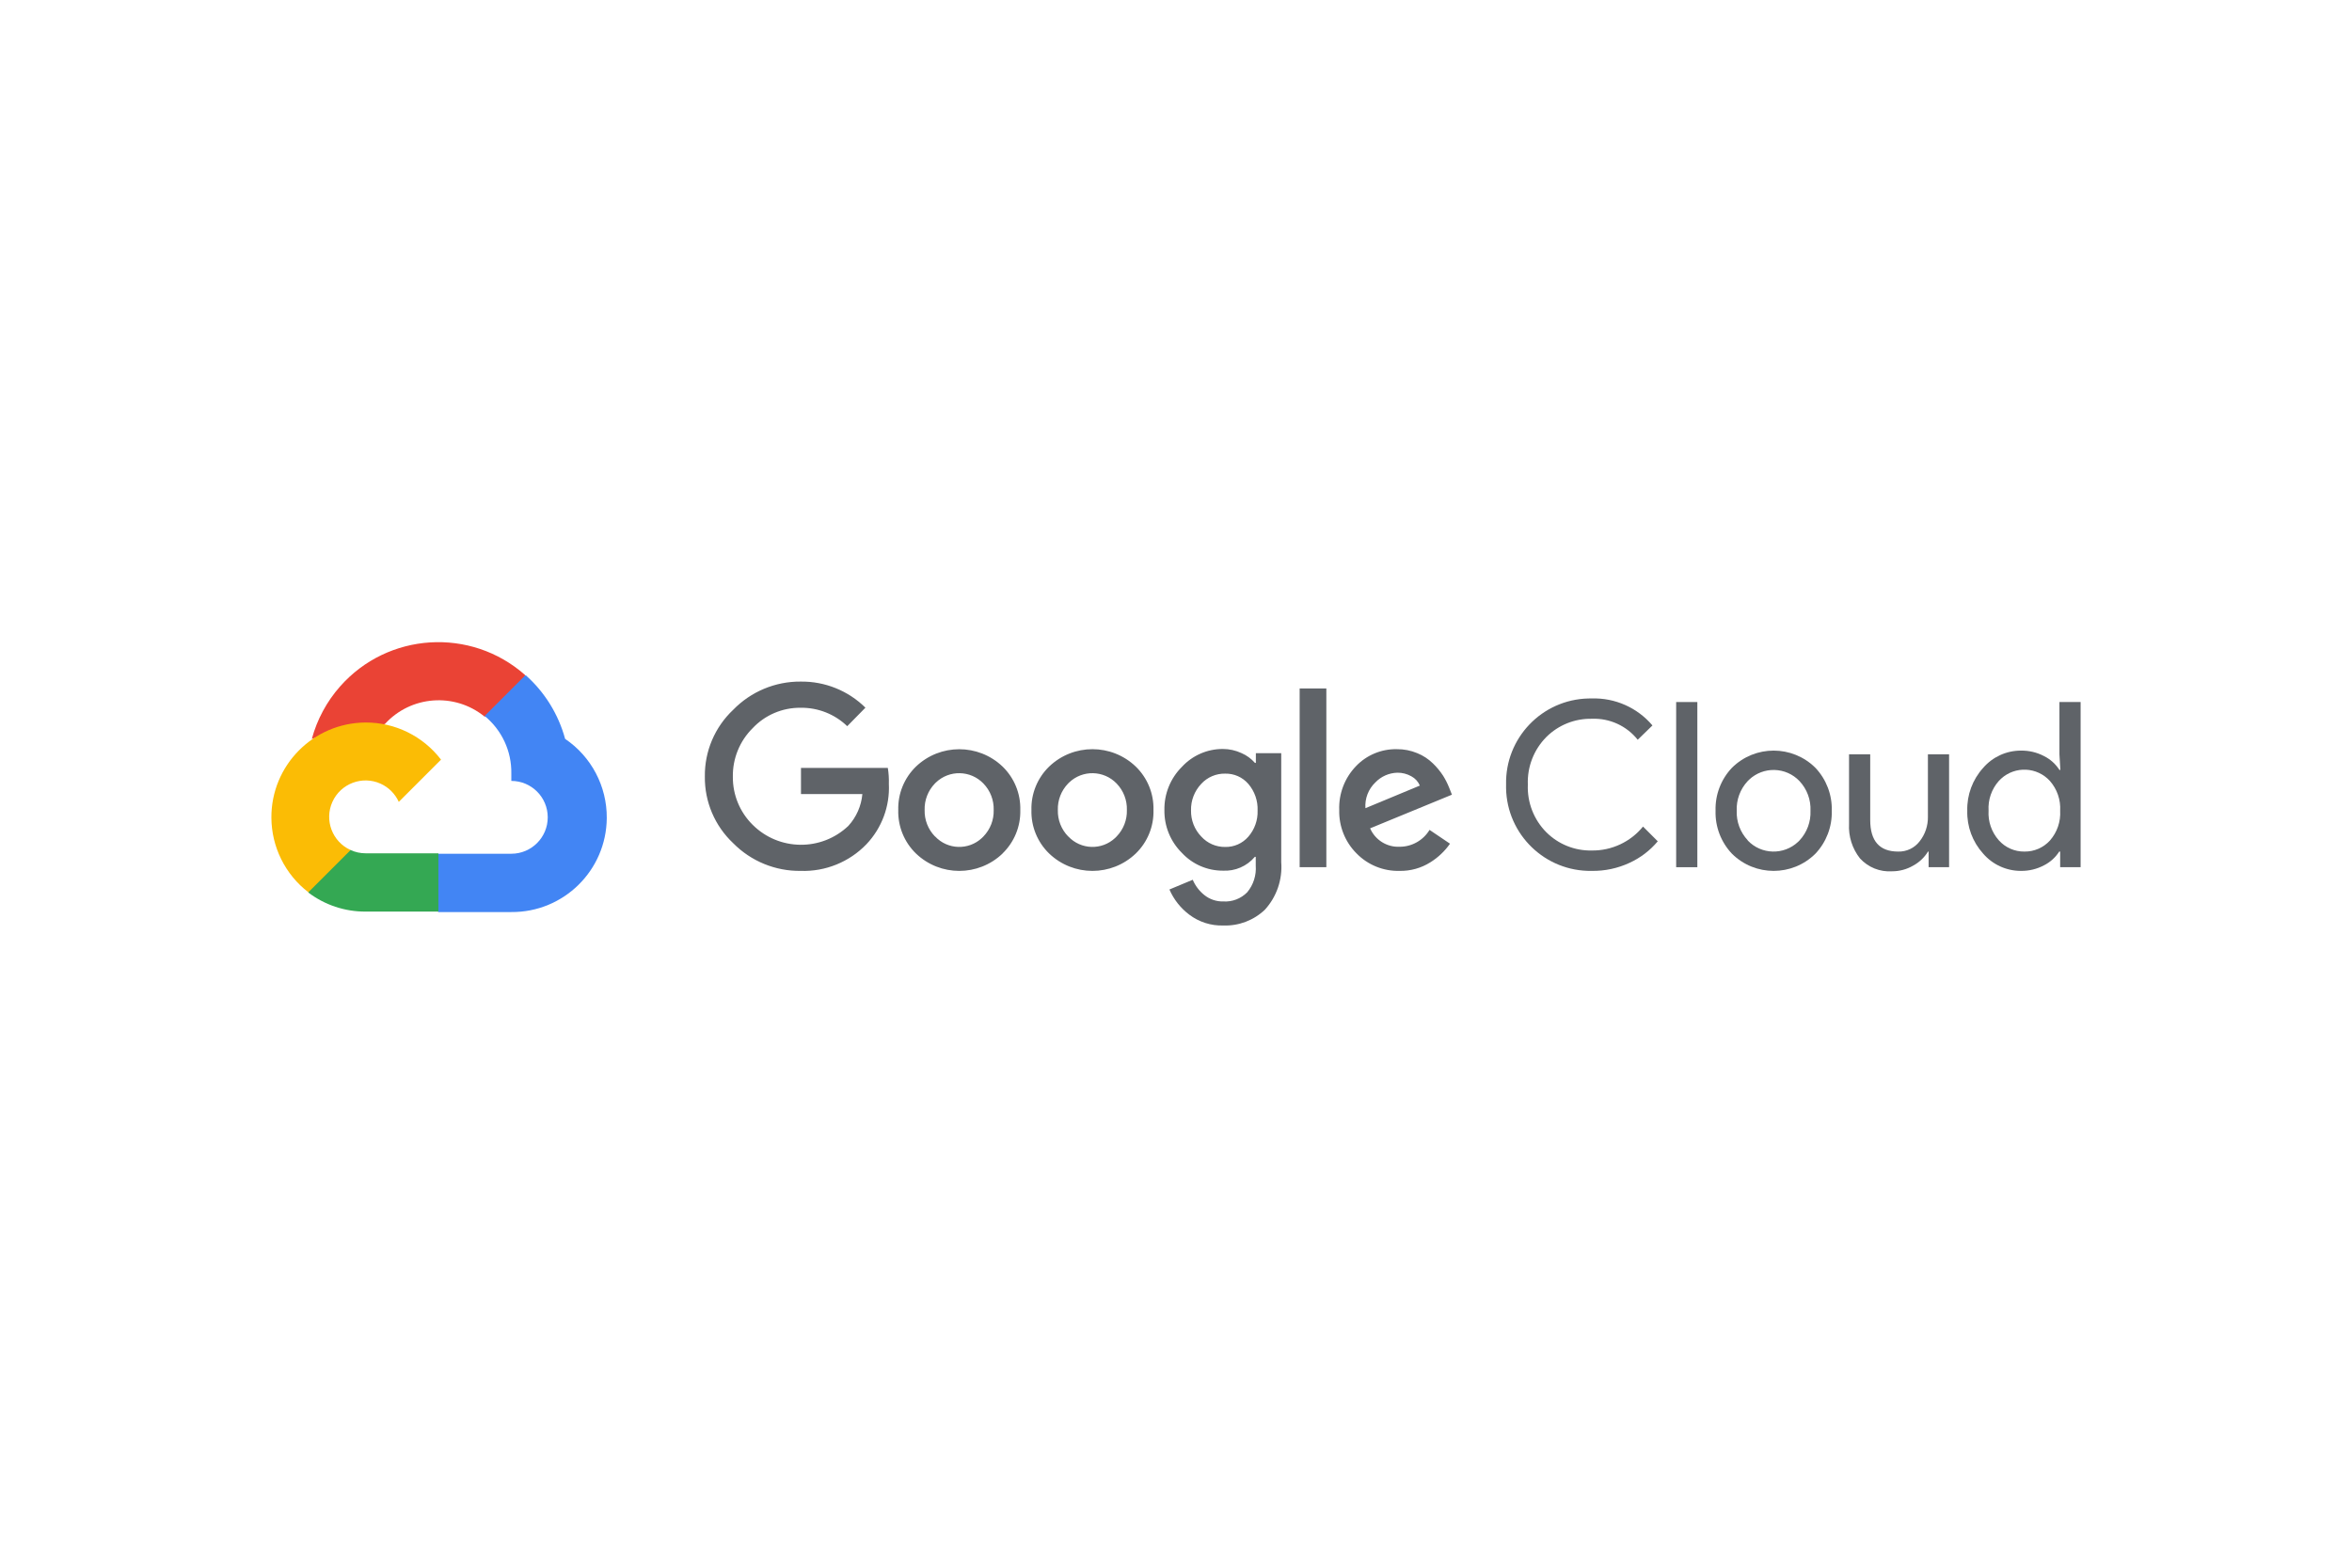
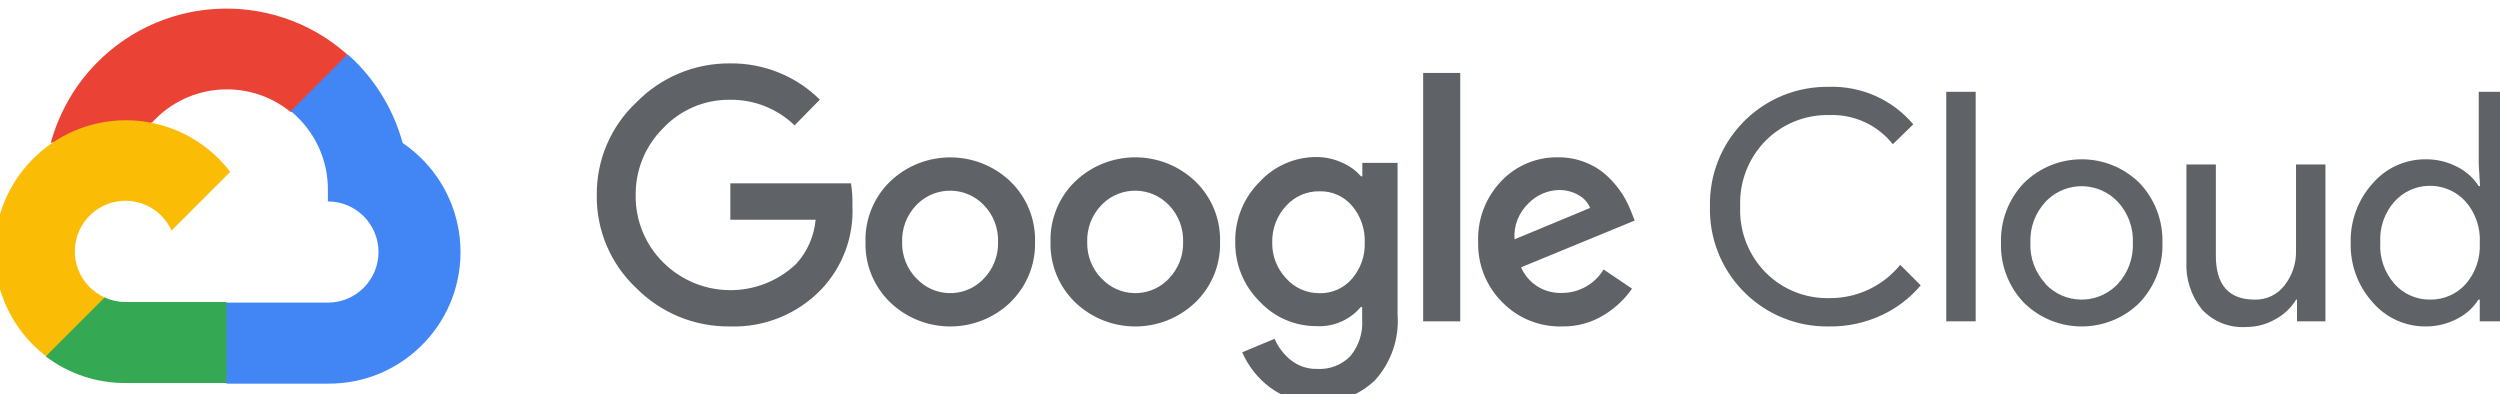
- <svg xmlns="http://www.w3.org/2000/svg" height="800" width="1200" xml:space="preserve" y="0" x="0" id="Art" version="1.1" viewBox="-1348.021 -351.968 11682.85 2111.809">
+ <svg xmlns="http://www.w3.org/2000/svg" height="144.609" width="918.077" xml:space="preserve" y="0" x="0" id="Art" version="1.1" viewBox="-1348.021 -351.968 8938.13 381.734">
+   <defs id="defs341" />
  <style id="style696" type="text/css">.st4{fill:#5f6368}</style>
-   <g transform="translate(.008 -.004)" id="g730">
+   <g transform="translate(-1367.485,-834.3109)" id="g730">
    <g id="g710">
-       <path id="path702" d="M1057.1 369.2h50.8l144.8-144.8 7.1-61.5C990.3-75 579-49.3 341.1 220.2 275 295 227.1 384.1 200.9 480.5c16.1-6.6 34-7.7 50.8-3l289.6-47.8s14.7-24.4 22.4-22.9c128.8-141.5 345.6-158 494.4-37.6z" fill="#ea4335" />
-       <path id="path704" d="M1459 480.5c-33.3-122.6-101.6-232.8-196.6-317l-203.2 203.2c85.8 70.1 134.7 175.8 132.6 286.6v36.1c99.9 0 180.9 81 180.9 180.9s-81 180.9-180.9 180.9H830l-36.1 36.6v217l36.1 36.1h361.8c259.8 2 472.1-207 474.1-466.8 1.2-157.8-76.5-305.4-206.9-393.6z" fill="#4285f4" />
-       <path id="path706" d="M467.7 1338.6h361.8V1049H467.7c-25.8 0-51.2-5.6-74.7-16.3l-50.8 15.8-145.8 144.8-12.7 50.8c81.7 61.8 181.5 95 284 94.5z" fill="#34a853" />
-       <path id="path708" d="M467.7 399.2C207.8 400.7-1.5 612.6 0 872.5c.9 145.1 68.6 281.7 183.7 370.1l209.8-209.8c-91-41.1-131.5-148.3-90.4-239.3 41.1-91 148.3-131.5 239.3-90.4 40.1 18.1 72.2 50.3 90.4 90.4l209.8-209.8c-89.2-116.8-228-185.1-374.9-184.5z" fill="#fbbc05" />
+       <path id="path702" d="m 1057.1,369.2 h 50.8 l 144.8,-144.8 7.1,-61.5 C 990.3,-75 579,-49.3 341.1,220.2 275,295 227.1,384.1 200.9,480.5 c 16.1,-6.6 34,-7.7 50.8,-3 l 289.6,-47.8 c 0,0 14.7,-24.4 22.4,-22.9 128.8,-141.5 345.6,-158 494.4,-37.6 z" fill="#ea4335" />
+       <path id="path704" d="m 1459,480.5 c -33.3,-122.6 -101.6,-232.8 -196.6,-317 l -203.2,203.2 c 85.8,70.1 134.7,175.8 132.6,286.6 v 36.1 c 99.9,0 180.9,81 180.9,180.9 0,99.9 -81,180.9 -180.9,180.9 H 830 l -36.1,36.6 v 217 l 36.1,36.1 h 361.8 c 259.8,2 472.1,-207 474.1,-466.8 1.2,-157.8 -76.5,-305.4 -206.9,-393.6 z" fill="#4285f4" />
+       <path id="path706" d="M 467.7,1338.6 H 829.5 V 1049 H 467.7 c -25.8,0 -51.2,-5.6 -74.7,-16.3 l -50.8,15.8 -145.8,144.8 -12.7,50.8 c 81.7,61.8 181.5,95 284,94.5 z" fill="#34a853" />
+       <path id="path708" d="M 467.7,399.2 C 207.8,400.7 -1.5,612.6 0,872.5 c 0.9,145.1 68.6,281.7 183.7,370.1 L 393.5,1032.8 C 302.5,991.7 262,884.5 303.1,793.5 c 41.1,-91 148.3,-131.5 239.3,-90.4 40.1,18.1 72.2,50.3 90.4,90.4 L 842.6,583.7 C 753.4,466.9 614.6,398.6 467.7,399.2 Z" fill="#fbbc05" />
    </g>
    <g id="g728">
      <g id="g714">
-         <path id="path712" d="M2629.1 1136.4c-125.9 1.6-246.9-48.1-335.3-137.7-91.3-85.8-142.3-206-140.7-331.3-1.5-125.3 49.5-245.4 140.7-331.3 88-90.5 209.1-141.2 335.3-140.2 120.2-1.6 236.1 45.1 321.6 129.6l-90.4 92c-61.9-59.9-145.1-92.7-231.2-91.5-90.3-1.1-177 35.8-238.8 101.6-64.2 63.7-99.6 150.9-98.1 241.3-.8 89.4 34.6 175.3 98.1 238.3 130.8 130.4 341.7 132.9 475.6 5.6 39.9-43.6 64.3-99.2 69.6-158h-304.9v-130H3062c4.2 26.2 5.9 52.7 5.1 79.3 5.4 110.9-34.8 219.2-111.3 299.8-85.1 88.5-203.9 136.7-326.7 132.5zm1003-86.4c-120.3 115.3-310.1 115.3-430.4 0-58.3-56.5-90.1-134.8-87.9-215.9-2.2-81.1 29.7-159.4 87.9-215.9 120.4-115 310-115 430.4 0 58.2 56.5 90.1 134.8 87.9 215.9 2.1 81.2-30 159.5-88.4 215.9zm-335.4-84.8c62.1 66.4 166.3 69.8 232.7 7.6 2.6-2.5 5.2-5 7.6-7.6 33.9-35.1 52.2-82.3 50.8-131.1 1.5-48.9-16.8-96.4-50.8-131.6-63.9-66.6-169.7-68.9-236.4-5-1.7 1.6-3.4 3.3-5 5-34 35.2-52.3 82.7-50.8 131.6-1.3 48.8 17.2 96.1 51.3 131.1zm996.9 84.8c-120.3 115.3-310.1 115.3-430.4 0-58.3-56.5-90.1-134.8-87.9-215.9-2.2-81.1 29.7-159.4 87.9-215.9 120.3-115.3 310.1-115.3 430.4 0 58.2 56.5 90.1 134.8 87.9 215.9 2.3 81.1-29.6 159.4-87.9 215.9zm-335.3-84.8c62.1 66.4 166.3 69.8 232.7 7.6 2.6-2.5 5.2-5 7.6-7.6 33.9-35.1 52.2-82.3 50.8-131.1 1.5-48.9-16.8-96.4-50.8-131.6-63.9-66.6-169.7-68.9-236.3-5-1.7 1.6-3.4 3.3-5 5-34 35.2-52.3 82.7-50.8 131.6-1.3 48.8 17.2 96.1 51.3 131.1zm770.2 442.5c-60.9 1.9-120.6-17.1-169.2-53.9a311.85 311.85 0 01-98.6-125l115.8-48.3c12.6 29.6 32.3 55.6 57.4 75.7 26.8 21.6 60.5 33 95 32 44.2 2.7 87.4-14 118.4-45.7 30.6-36.9 45.7-84.3 42.2-132.1v-43.7h-4.6c-39.3 46.6-98.2 72-159 68.6-77.1.2-150.8-31.8-203.2-88.4-56.8-56.1-88.2-133-86.9-212.9-1.4-80.3 30-157.7 86.9-214.4 52.3-56.8 126-89.1 203.2-88.9 32.3-.1 64.3 7.1 93.5 20.8 25.3 11 47.8 27.5 66.1 48.3h4.6v-48.3h126v541.1c6.7 86.5-22.5 172-80.8 236.3-55.5 53.1-130 81.5-206.8 78.8zm9.2-390.2c43.9 1 86-17.7 114.8-50.8 31.3-35.9 47.9-82.4 46.2-130.1 1.9-48.5-14.6-95.8-46.2-132.6-28.8-33.2-70.9-51.8-114.8-50.8-45.1-.9-88.4 17.6-118.9 50.8-33.6 35.5-51.9 82.8-50.8 131.6-1 48.4 17.2 95.2 50.8 130.1 30.3 33.5 73.6 52.4 118.9 51.8zM5240.2 230v888.1h-132.6V230zm363.8 906.4c-80.3 2.1-157.8-29.4-213.9-86.9-56.9-57-88-134.9-85.9-215.4-3-80.7 26.9-159.2 82.8-217.5 52.8-55.6 126.6-86.4 203.2-84.9 34.9-.4 69.4 6.4 101.6 19.8 29 11.7 55.4 29 77.7 50.8 19.2 18.5 36.2 39.1 50.8 61.5 11.8 18.9 21.8 38.8 30 59.4l13.7 34.6L5457.6 925c25.2 57.8 83.3 94.2 146.3 91.5 60.9.2 117.4-31.7 148.9-83.8l101.6 68.6a333.72 333.72 0 01-97.6 92.5c-45.6 28.8-98.8 43.6-152.8 42.6zm-169.7-311.5l270.3-112.3c-8.3-19.8-23.2-36.1-42.2-46.2-21.2-12-45.2-18.1-69.6-17.8-41.3 1.1-80.6 18.4-109.2 48.3-34.7 33.2-52.8 80.1-49.3 128z" class="st4" />
+         <path id="path712" d="m 2629.1,1136.4 c -125.9,1.6 -246.9,-48.1 -335.3,-137.7 -91.3,-85.8 -142.3,-206 -140.7,-331.3 -1.5,-125.3 49.5,-245.4 140.7,-331.3 88,-90.5 209.1,-141.2 335.3,-140.2 120.2,-1.6 236.1,45.1 321.6,129.6 l -90.4,92 c -61.9,-59.9 -145.1,-92.7 -231.2,-91.5 -90.3,-1.1 -177,35.8 -238.8,101.6 -64.2,63.7 -99.6,150.9 -98.1,241.3 -0.8,89.4 34.6,175.3 98.1,238.3 130.8,130.4 341.7,132.9 475.6,5.6 39.9,-43.6 64.3,-99.2 69.6,-158 h -304.9 v -130 H 3062 c 4.2,26.2 5.9,52.7 5.1,79.3 5.4,110.9 -34.8,219.2 -111.3,299.8 -85.1,88.5 -203.9,136.7 -326.7,132.5 z m 1003,-86.4 c -120.3,115.3 -310.1,115.3 -430.4,0 -58.3,-56.5 -90.1,-134.8 -87.9,-215.9 -2.2,-81.1 29.7,-159.4 87.9,-215.9 120.4,-115 310,-115 430.4,0 58.2,56.5 90.1,134.8 87.9,215.9 2.1,81.2 -30,159.5 -88.4,215.9 z m -335.4,-84.8 c 62.1,66.4 166.3,69.8 232.7,7.6 2.6,-2.5 5.2,-5 7.6,-7.6 33.9,-35.1 52.2,-82.3 50.8,-131.1 1.5,-48.9 -16.8,-96.4 -50.8,-131.6 -63.9,-66.6 -169.7,-68.9 -236.4,-5 -1.7,1.6 -3.4,3.3 -5,5 -34,35.2 -52.3,82.7 -50.8,131.6 -1.3,48.8 17.2,96.1 51.3,131.1 z m 996.9,84.8 c -120.3,115.3 -310.1,115.3 -430.4,0 -58.3,-56.5 -90.1,-134.8 -87.9,-215.9 -2.2,-81.1 29.7,-159.4 87.9,-215.9 120.3,-115.3 310.1,-115.3 430.4,0 58.2,56.5 90.1,134.8 87.9,215.9 2.3,81.1 -29.6,159.4 -87.9,215.9 z m -335.3,-84.8 c 62.1,66.4 166.3,69.8 232.7,7.6 2.6,-2.5 5.2,-5 7.6,-7.6 33.9,-35.1 52.2,-82.3 50.8,-131.1 1.5,-48.9 -16.8,-96.4 -50.8,-131.6 -63.9,-66.6 -169.7,-68.9 -236.3,-5 -1.7,1.6 -3.4,3.3 -5,5 -34,35.2 -52.3,82.7 -50.8,131.6 -1.3,48.8 17.2,96.1 51.3,131.1 z m 770.2,442.5 c -60.9,1.9 -120.6,-17.1 -169.2,-53.9 a 311.85,311.85 0 0 1 -98.6,-125 l 115.8,-48.3 c 12.6,29.6 32.3,55.6 57.4,75.7 26.8,21.6 60.5,33 95,32 44.2,2.7 87.4,-14 118.4,-45.7 30.6,-36.9 45.7,-84.3 42.2,-132.1 v -43.7 h -4.6 c -39.3,46.6 -98.2,72 -159,68.6 -77.1,0.2 -150.8,-31.8 -203.2,-88.4 -56.8,-56.1 -88.2,-133 -86.9,-212.9 -1.4,-80.3 30,-157.7 86.9,-214.4 52.3,-56.8 126,-89.1 203.2,-88.9 32.3,-0.1 64.3,7.1 93.5,20.8 25.3,11 47.8,27.5 66.1,48.3 h 4.6 v -48.3 h 126 v 541.1 c 6.7,86.5 -22.5,172 -80.8,236.3 -55.5,53.1 -130,81.5 -206.8,78.8 z m 9.2,-390.2 c 43.9,1 86,-17.7 114.8,-50.8 31.3,-35.9 47.9,-82.4 46.2,-130.1 1.9,-48.5 -14.6,-95.8 -46.2,-132.6 -28.8,-33.2 -70.9,-51.8 -114.8,-50.8 -45.1,-0.9 -88.4,17.6 -118.9,50.8 -33.6,35.5 -51.9,82.8 -50.8,131.6 -1,48.4 17.2,95.2 50.8,130.1 30.3,33.5 73.6,52.4 118.9,51.8 z M 5240.2,230 v 888.1 H 5107.6 V 230 Z m 363.8,906.4 c -80.3,2.1 -157.8,-29.4 -213.9,-86.9 -56.9,-57 -88,-134.9 -85.9,-215.4 -3,-80.7 26.9,-159.2 82.8,-217.5 52.8,-55.6 126.6,-86.4 203.2,-84.9 34.9,-0.4 69.4,6.4 101.6,19.8 29,11.7 55.4,29 77.7,50.8 19.2,18.5 36.2,39.1 50.8,61.5 11.8,18.9 21.8,38.8 30,59.4 L 5864,757.8 5457.6,925 c 25.2,57.8 83.3,94.2 146.3,91.5 60.9,0.2 117.4,-31.7 148.9,-83.8 l 101.6,68.6 a 333.72,333.72 0 0 1 -97.6,92.5 c -45.6,28.8 -98.8,43.6 -152.8,42.6 z M 5434.3,824.9 5704.6,712.6 c -8.3,-19.8 -23.2,-36.1 -42.2,-46.2 -21.2,-12 -45.2,-18.1 -69.6,-17.8 -41.3,1.1 -80.6,18.4 -109.2,48.3 -34.7,33.2 -52.8,80.1 -49.3,128 z" class="st4" />
      </g>
      <g id="g726">
-         <path id="path716" d="M6558.7 1136.4c-231.2 4-421.8-180.2-425.8-411.4-.1-5.6-.1-11.3.1-16.9-5.4-231.2 177.7-422.9 408.8-428.3 5.6-.1 11.3-.1 16.9-.1 115.6-3.6 226.6 45.8 301.3 134.1l-73.2 71.1c-54.9-69.1-139.5-107.8-227.6-104.2-84.5-1.9-166.2 30.8-226.1 90.4-62.3 62.7-95.6 148.5-92 236.8-3.7 88.3 29.7 174.1 92 236.8 59.9 59.7 141.6 92.3 226.1 90.4 98.4 1.1 191.9-42.7 254-118.9l73.2 73.2c-38.3 45.8-86.4 82.4-140.7 107.2-58.6 27.2-122.5 40.8-187 39.8z" class="st4" />
-         <path id="path718" d="M7083 1118.1h-105.2V297.5H7083z" class="st4" />
-         <path id="path720" d="M7254.8 624.2c114.7-113.9 299.9-113.9 414.6 0 54.4 57.5 83.7 134.3 81.3 213.4 2.4 79.1-26.9 155.9-81.3 213.4-114.7 113.9-299.9 113.9-414.6 0-54.4-57.5-83.7-134.3-81.3-213.4-2.4-79.1 26.8-155.9 81.3-213.4zM7333 985c67.3 71.1 179.5 74.2 250.7 6.9 2.4-2.2 4.7-4.6 6.9-6.9 37.1-39.8 56.7-92.9 54.4-147.3 2.4-54.4-17.2-107.5-54.4-147.3-67.3-71.1-179.5-74.2-250.7-6.9-2.4 2.2-4.7 4.6-6.9 6.9-37.1 39.8-56.7 92.9-54.4 147.3-2.1 54.3 17.7 107.2 54.9 146.8z" class="st4" />
-         <path id="path722" d="M8333.4 1118.1h-101.6v-77.7h-3c-18.1 29.5-43.7 53.7-74.2 70.1-31.6 18.3-67.6 28-104.2 27.9-60.2 4.1-118.9-19.5-159.5-64-38.5-48.7-57.8-109.8-54.4-171.7V557.2h105.2v326.2c0 104.7 46.2 157 138.7 157 41.7 1.3 81.4-17.6 106.7-50.8 27.3-34.5 41.8-77.4 41.2-121.4v-311h105.2v560.9z" class="st4" />
-         <path id="path724" d="M8690.6 1136.4c-72.2.2-140.9-31.1-188-85.9-52.7-58.2-80.9-134.4-78.8-212.9-2.1-78.5 26.1-154.7 78.8-212.9 47.1-54.7 115.8-86.1 188-85.9 40-.6 79.5 8.8 114.8 27.4 31.1 15.6 57.4 39.3 76.2 68.6h4.6l-4.6-77.7V297.5h105.2v820.6h-101.6v-77.7h-4.6c-18.8 29.3-45.1 53-76.2 68.6-35 18.4-74.1 27.9-113.8 27.4zm17.3-96c48.1.7 94.2-19.3 126.5-54.9 35.7-40.7 54-93.8 50.8-147.9 3.2-54-15.1-107.2-50.8-147.9-63.8-70.2-172.4-75.3-242.6-11.4-4 3.6-7.8 7.5-11.4 11.4-35.8 40.4-54.1 93.4-50.8 147.3-3.3 53.9 15 106.9 50.8 147.3 32.4 36.4 78.9 56.8 127.5 56.1z" class="st4" />
+         <path id="path716" d="m 6558.7,1136.4 c -231.2,4 -421.8,-180.2 -425.8,-411.4 -0.1,-5.6 -0.1,-11.3 0.1,-16.9 -5.4,-231.2 177.7,-422.9 408.8,-428.3 5.6,-0.1 11.3,-0.1 16.9,-0.1 115.6,-3.6 226.6,45.8 301.3,134.1 l -73.2,71.1 c -54.9,-69.1 -139.5,-107.8 -227.6,-104.2 -84.5,-1.9 -166.2,30.8 -226.1,90.4 -62.3,62.7 -95.6,148.5 -92,236.8 -3.7,88.3 29.7,174.1 92,236.8 59.9,59.7 141.6,92.3 226.1,90.4 98.4,1.1 191.9,-42.7 254,-118.9 l 73.2,73.2 c -38.3,45.8 -86.4,82.4 -140.7,107.2 -58.6,27.2 -122.5,40.8 -187,39.8 z" class="st4" />
+         <path id="path718" d="M 7083,1118.1 H 6977.8 V 297.5 H 7083 Z" class="st4" />
+         <path id="path720" d="m 7254.8,624.2 c 114.7,-113.9 299.9,-113.9 414.6,0 54.4,57.5 83.7,134.3 81.3,213.4 2.4,79.1 -26.9,155.9 -81.3,213.4 -114.7,113.9 -299.9,113.9 -414.6,0 -54.4,-57.5 -83.7,-134.3 -81.3,-213.4 -2.4,-79.1 26.8,-155.9 81.3,-213.4 z M 7333,985 c 67.3,71.1 179.5,74.2 250.7,6.9 2.4,-2.2 4.7,-4.6 6.9,-6.9 37.1,-39.8 56.7,-92.9 54.4,-147.3 2.4,-54.4 -17.2,-107.5 -54.4,-147.3 -67.3,-71.1 -179.5,-74.2 -250.7,-6.9 -2.4,2.2 -4.7,4.6 -6.9,6.9 -37.1,39.8 -56.7,92.9 -54.4,147.3 -2.1,54.3 17.7,107.2 54.9,146.8 z" class="st4" />
+         <path id="path722" d="m 8333.4,1118.1 h -101.6 v -77.7 h -3 c -18.1,29.5 -43.7,53.7 -74.2,70.1 -31.6,18.3 -67.6,28 -104.2,27.9 -60.2,4.1 -118.9,-19.5 -159.5,-64 -38.5,-48.7 -57.8,-109.8 -54.4,-171.7 V 557.2 h 105.2 v 326.2 c 0,104.7 46.2,157 138.7,157 41.7,1.3 81.4,-17.6 106.7,-50.8 27.3,-34.5 41.8,-77.4 41.2,-121.4 v -311 h 105.2 v 560.9 z" class="st4" />
+         <path id="path724" d="m 8690.6,1136.4 c -72.2,0.2 -140.9,-31.1 -188,-85.9 -52.7,-58.2 -80.9,-134.4 -78.8,-212.9 -2.1,-78.5 26.1,-154.7 78.8,-212.9 47.1,-54.7 115.8,-86.1 188,-85.9 40,-0.6 79.5,8.8 114.8,27.4 31.1,15.6 57.4,39.3 76.2,68.6 h 4.6 l -4.6,-77.7 V 297.5 h 105.2 v 820.6 h -101.6 v -77.7 h -4.6 c -18.8,29.3 -45.1,53 -76.2,68.6 -35,18.4 -74.1,27.9 -113.8,27.4 z m 17.3,-96 c 48.1,0.7 94.2,-19.3 126.5,-54.9 35.7,-40.7 54,-93.8 50.8,-147.9 3.2,-54 -15.1,-107.2 -50.8,-147.9 -63.8,-70.2 -172.4,-75.3 -242.6,-11.4 -4,3.6 -7.8,7.5 -11.4,11.4 -35.8,40.4 -54.1,93.4 -50.8,147.3 -3.3,53.9 15,106.9 50.8,147.3 32.4,36.4 78.9,56.8 127.5,56.1 z" class="st4" />
      </g>
    </g>
  </g>
</svg>
